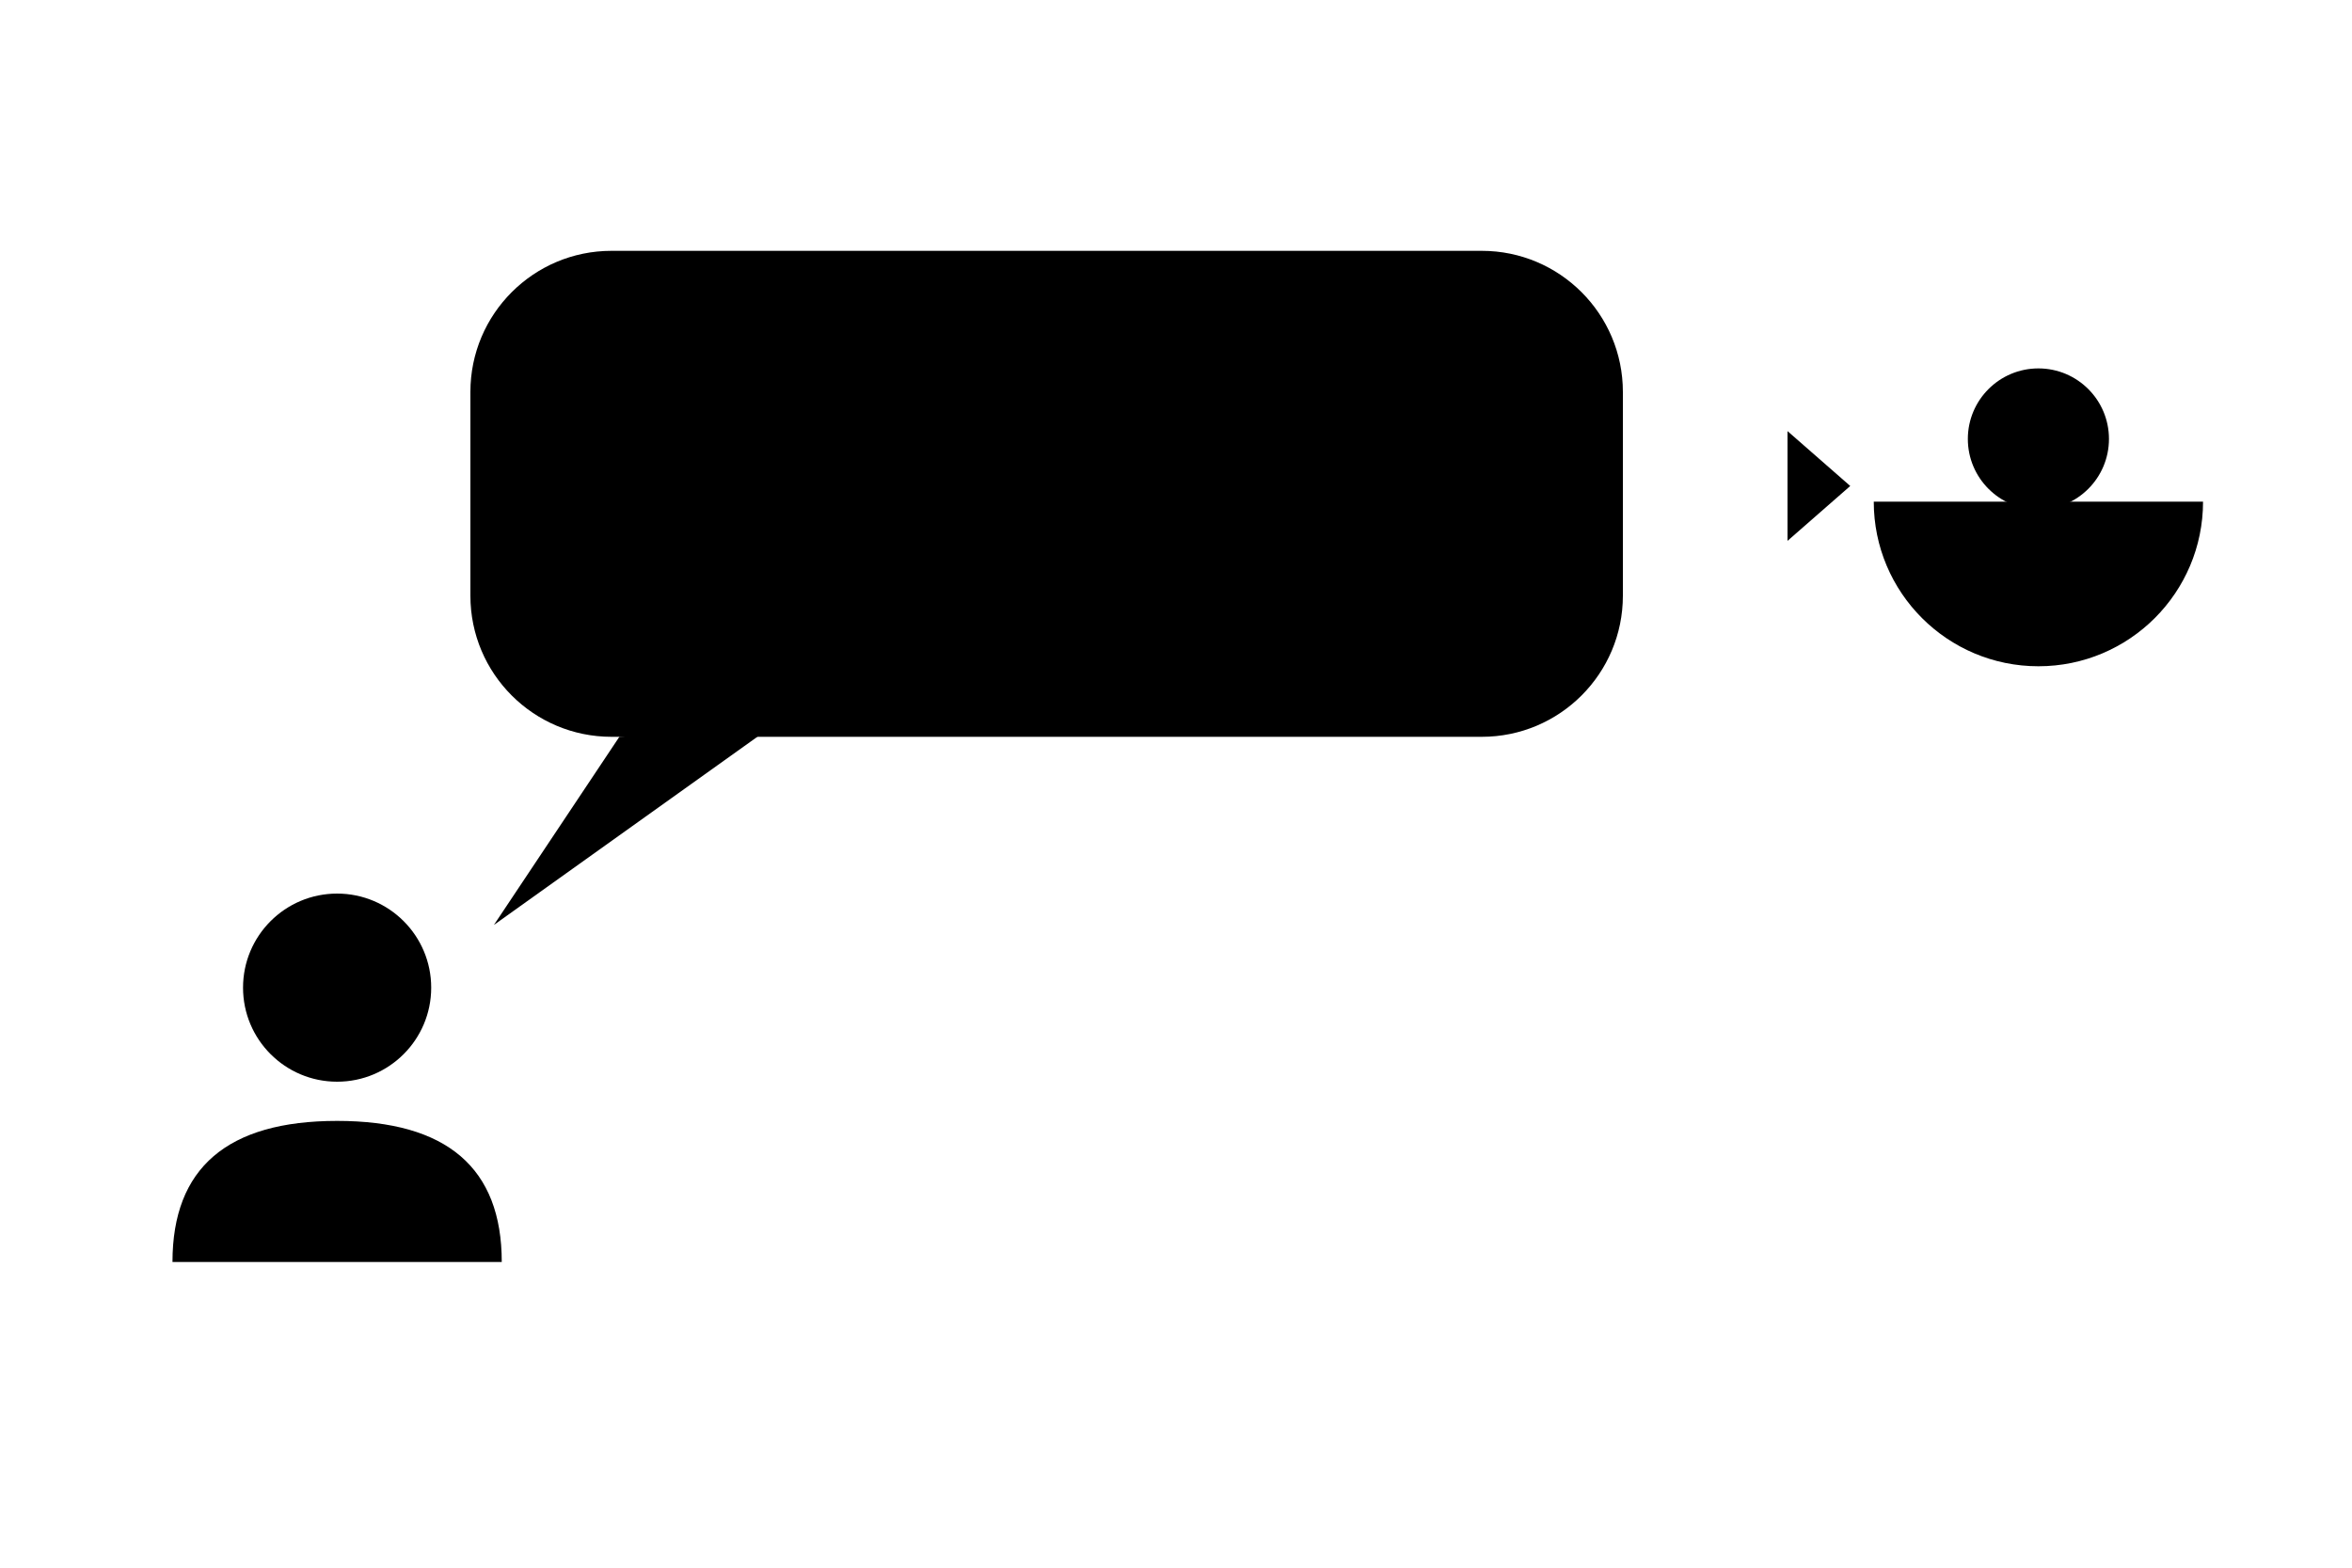
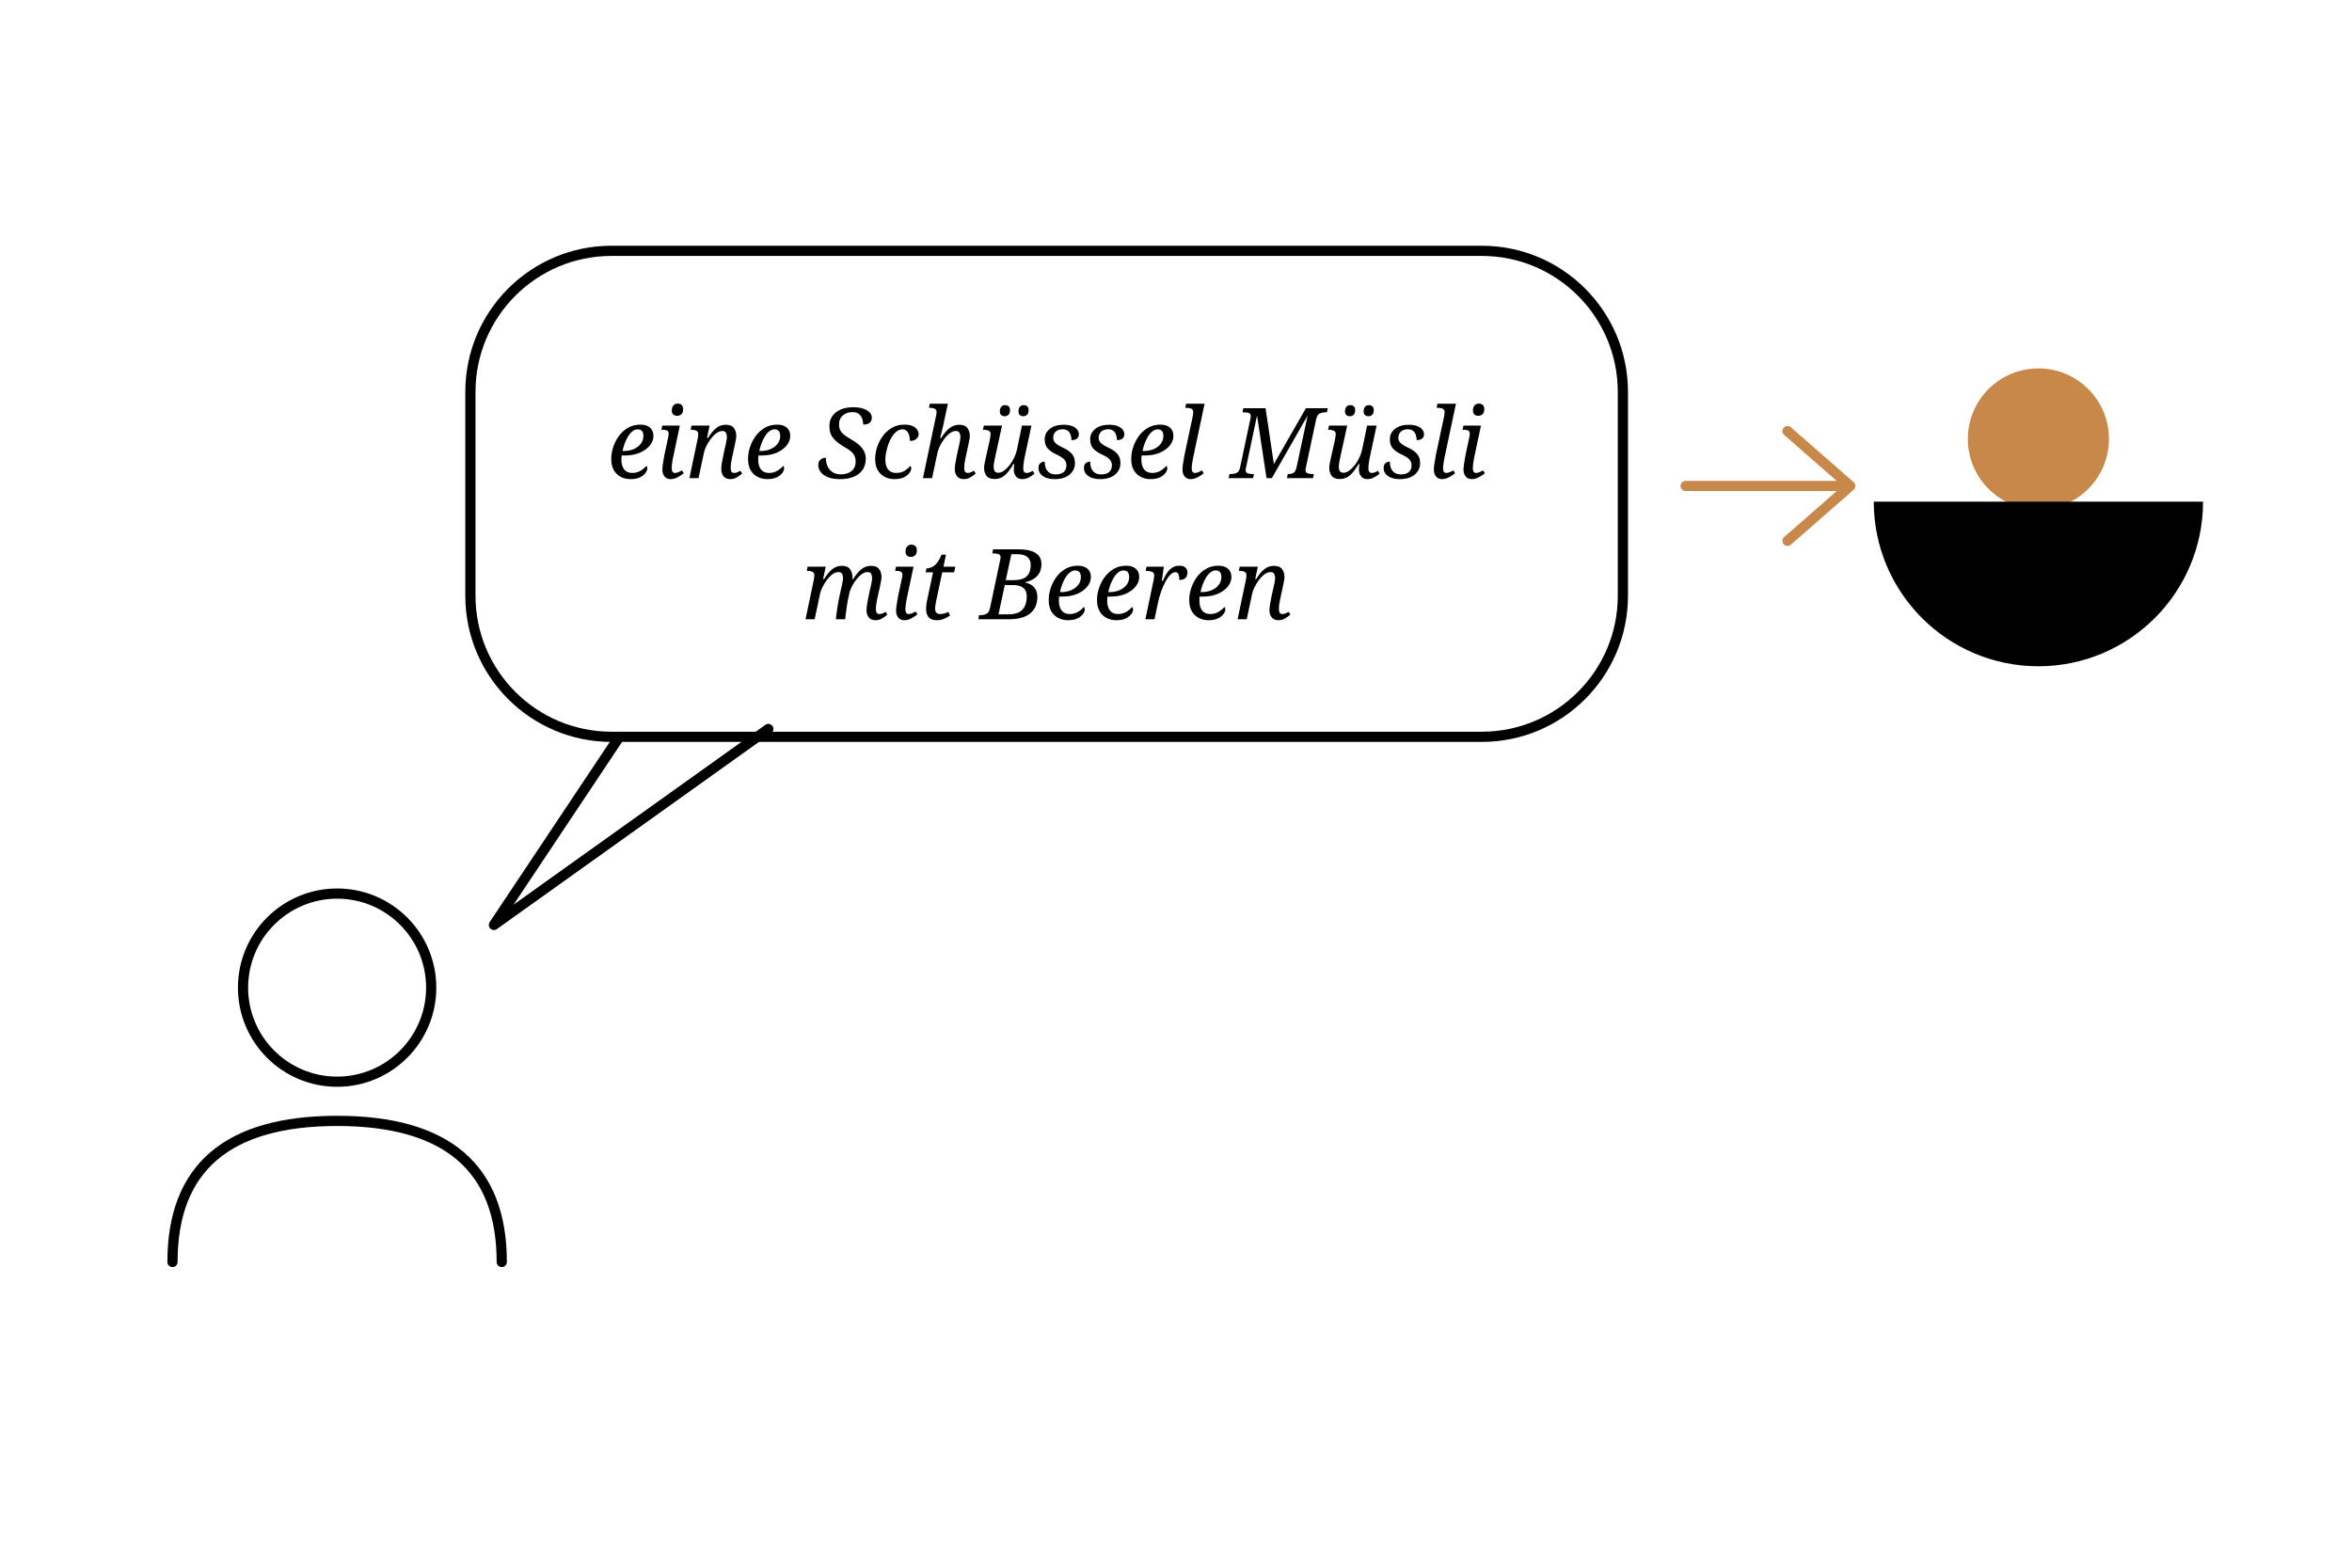
<svg xmlns="http://www.w3.org/2000/svg" viewBox="0 0 600 400" width="600" height="400">
+   <defs>
+     <style>.ln{stroke:currentColor;stroke-width:2.6;fill:none;stroke-linecap:round;stroke-linejoin:round}.ln-thin{stroke:currentColor;stroke-width:1.7;fill:none;stroke-linecap:round;stroke-linejoin:round}.am{stroke:#C8884A;stroke-width:2.6;fill:none;stroke-linecap:round;stroke-linejoin:round}.am-fill{fill:#C8884A}.dash{stroke-dasharray:6 4}</style>
+   </defs>
  <g class="ill">
    <circle class="ln" cx="86" cy="252" r="24" />
    <path class="ln" d="M44 322 Q44 286 86 286 Q128 286 128 322" />
    <rect class="ln" x="120" y="64" width="294" height="124" rx="36" />
    <path class="ln" d="M158 188 L126 236 L196 186" />
    <text x="267" y="122" text-anchor="middle" font-family="'Newsreader',serif" font-style="italic" font-size="25" fill="currentColor">eine Schüssel Müsli</text>
    <text x="267" y="158" text-anchor="middle" font-family="'Newsreader',serif" font-style="italic" font-size="25" fill="currentColor">mit Beeren</text>
    <path class="am" d="M430 124 L470 124" />
    <path class="am" d="M456 110 L472 124 L456 138" />
    <circle class="am-fill" cx="520" cy="112" r="18" />
    <path d="M478 128 A 42 42 0 0 0 562 128 Z" fill="currentColor" />
  </g>
</svg>
